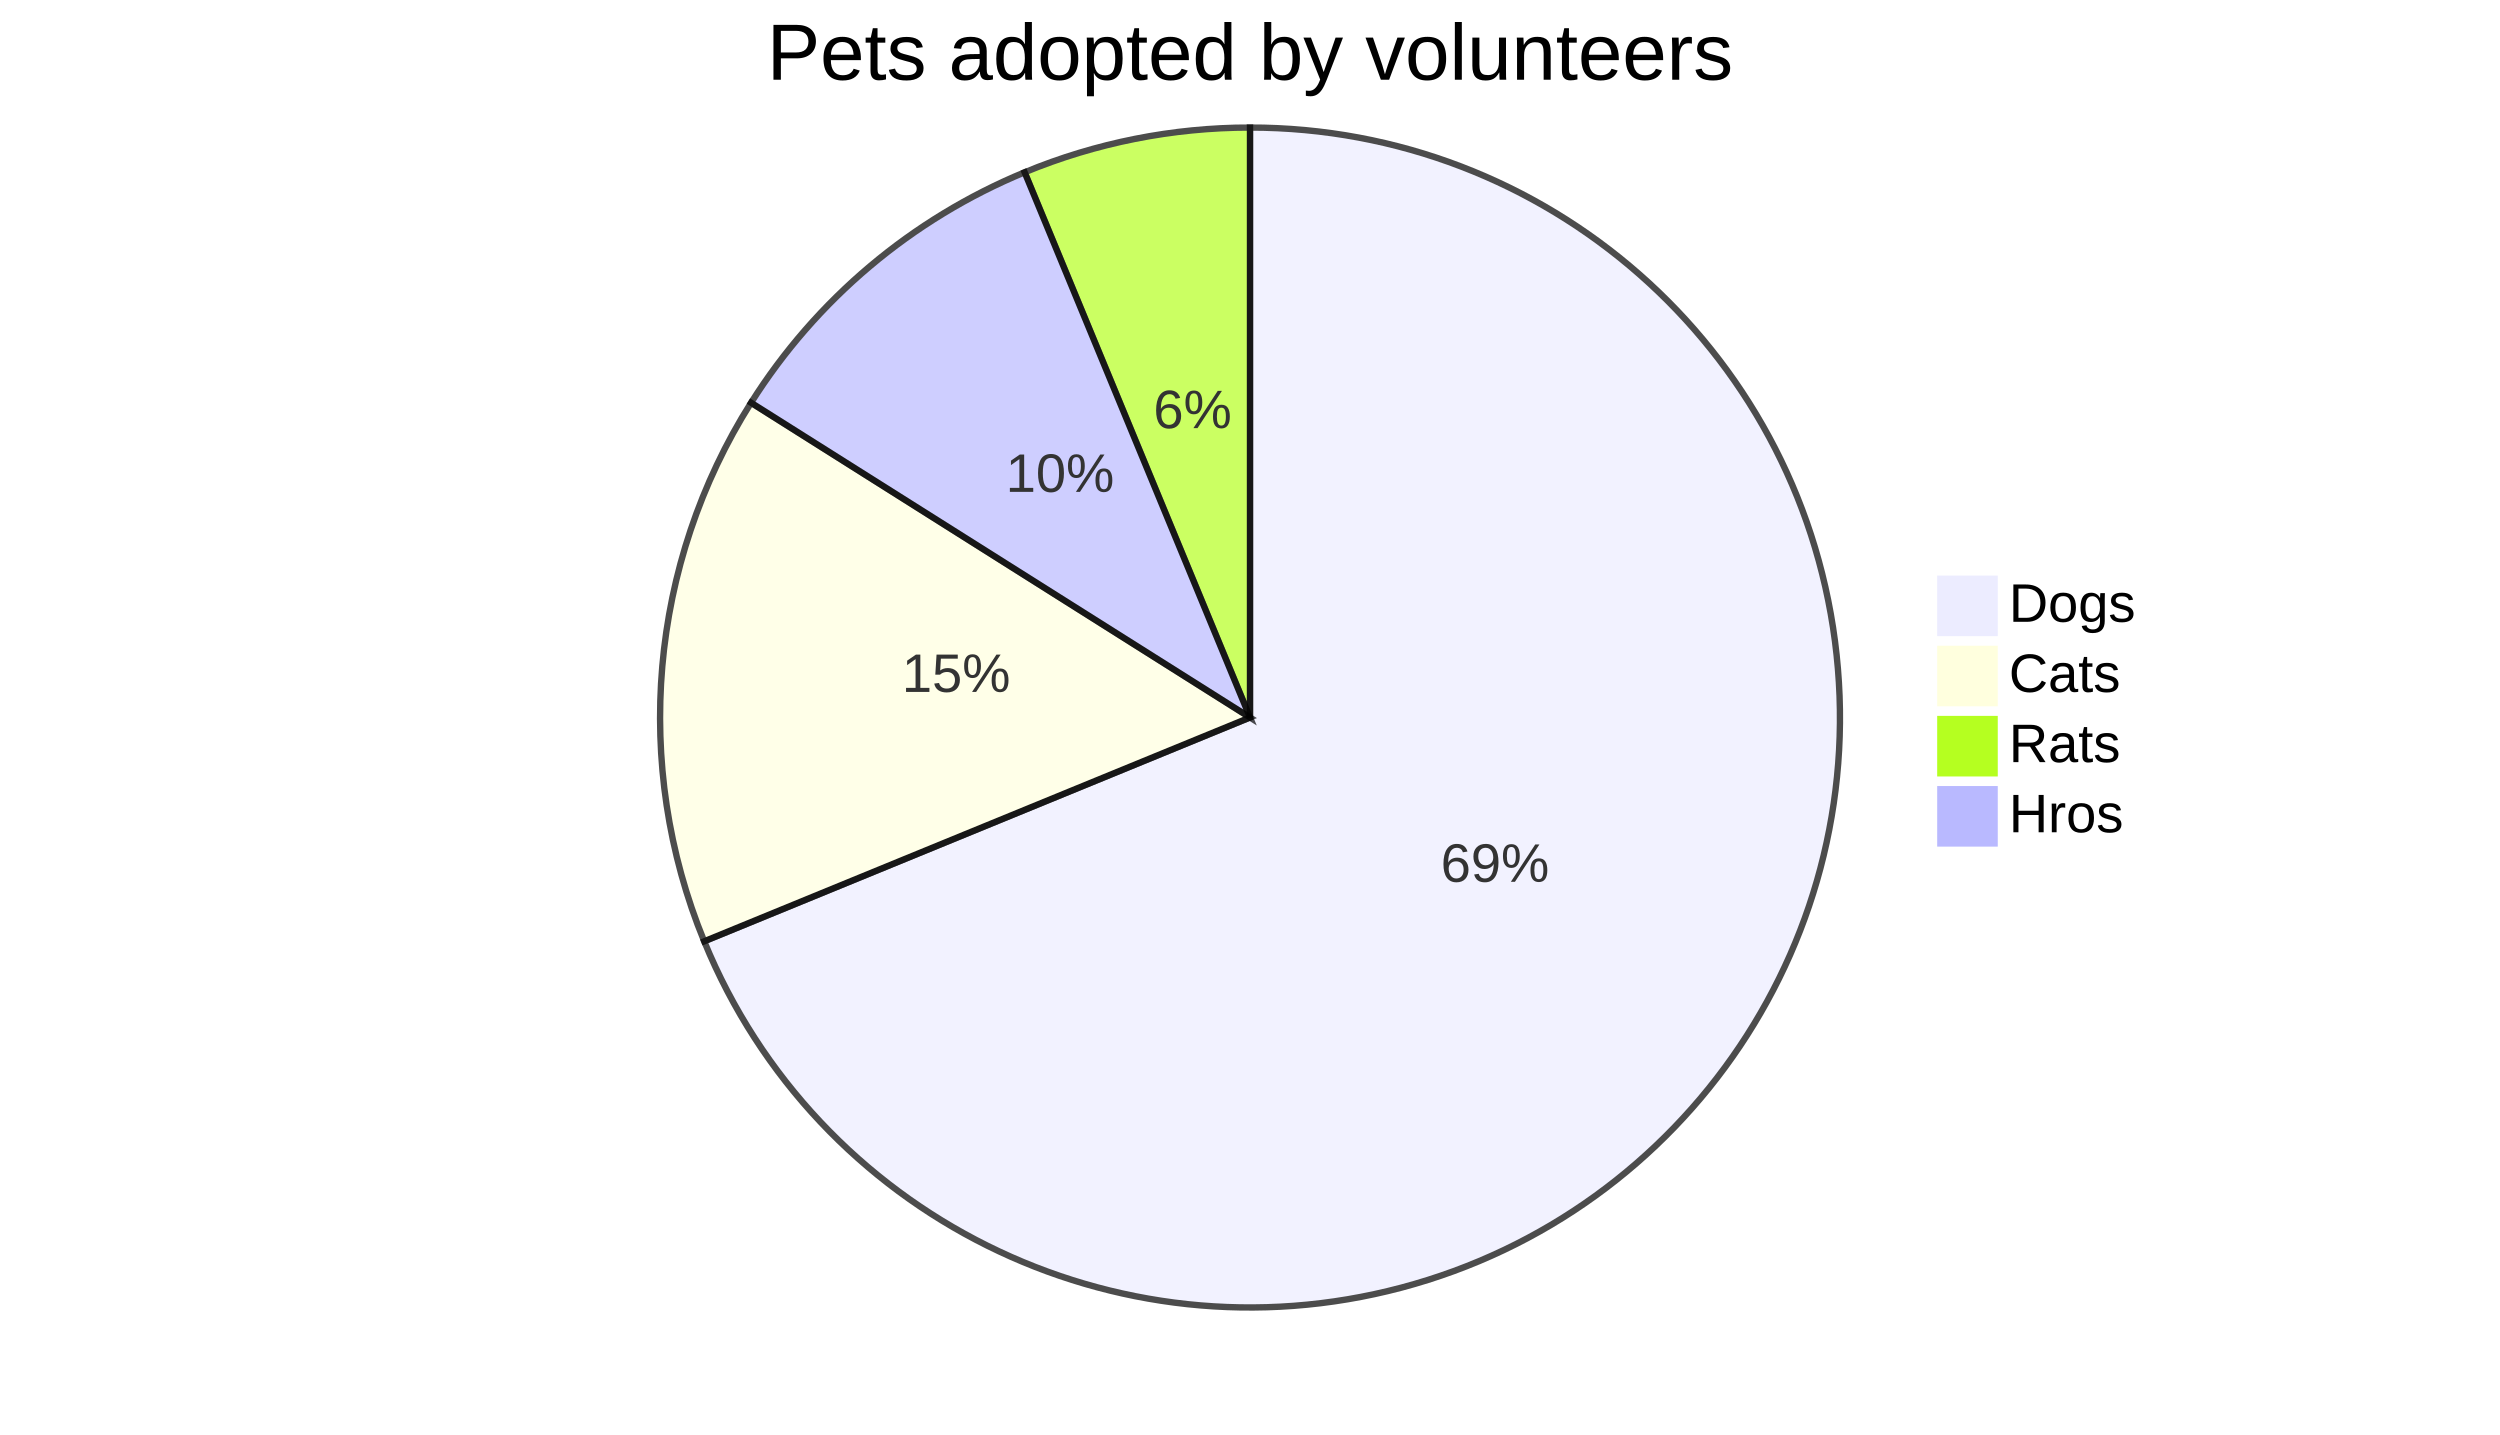
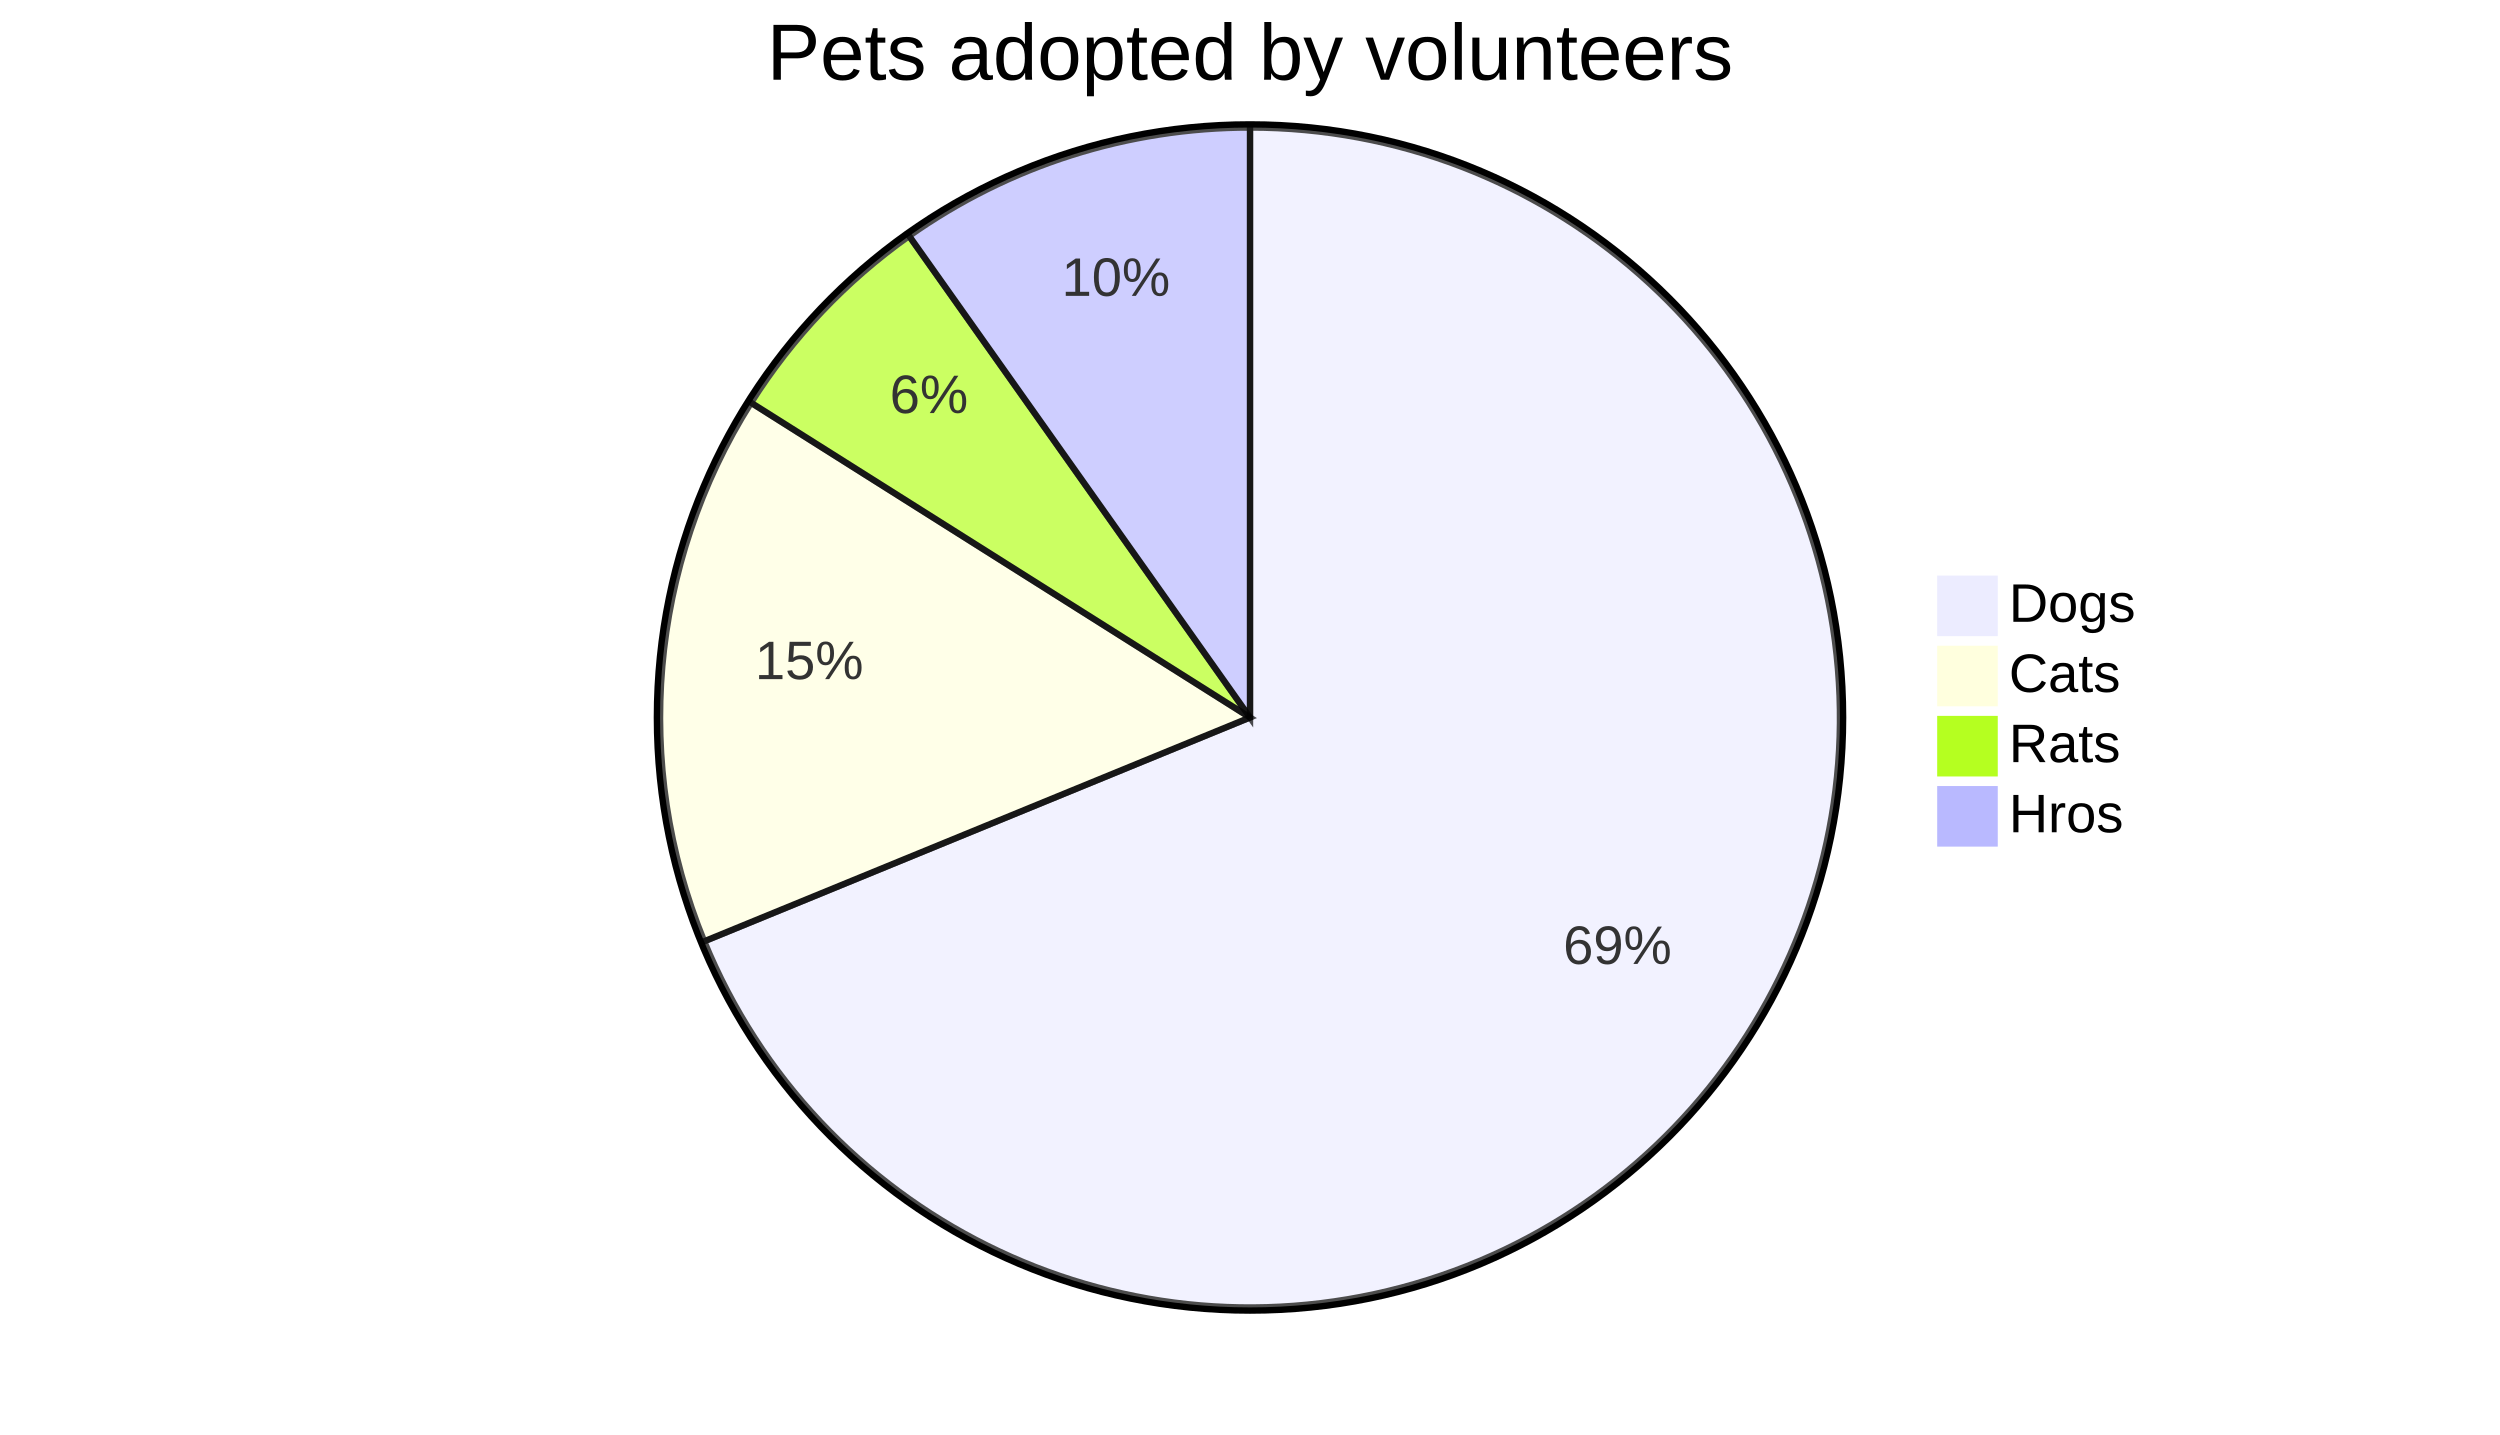
- <svg xmlns="http://www.w3.org/2000/svg" id="mermaid-1647794866935" width="100%" height="450" style="max-width: 784px; background-color: white;" viewBox="0 0 784 450">
-   <style>#mermaid-1647794866935 {font-family:"trebuchet ms",verdana,arial,sans-serif;font-size:16px;fill:#333;}#mermaid-1647794866935 .error-icon{fill:#552222;}#mermaid-1647794866935 .error-text{fill:#552222;stroke:#552222;}#mermaid-1647794866935 .edge-thickness-normal{stroke-width:2px;}#mermaid-1647794866935 .edge-thickness-thick{stroke-width:3.5px;}#mermaid-1647794866935 .edge-pattern-solid{stroke-dasharray:0;}#mermaid-1647794866935 .edge-pattern-dashed{stroke-dasharray:3;}#mermaid-1647794866935 .edge-pattern-dotted{stroke-dasharray:2;}#mermaid-1647794866935 .marker{fill:#333333;stroke:#333333;}#mermaid-1647794866935 .marker.cross{stroke:#333333;}#mermaid-1647794866935 svg{font-family:"trebuchet ms",verdana,arial,sans-serif;font-size:16px;}#mermaid-1647794866935 .pieCircle{stroke:black;stroke-width:2px;opacity:0.7;}#mermaid-1647794866935 .pieTitleText{text-anchor:middle;font-size:25px;fill:black;font-family:"trebuchet ms",verdana,arial,sans-serif;}#mermaid-1647794866935 .slice{font-family:"trebuchet ms",verdana,arial,sans-serif;fill:#333;font-size:17px;}#mermaid-1647794866935 .legend text{fill:black;font-family:"trebuchet ms",verdana,arial,sans-serif;font-size:17px;}#mermaid-1647794866935 :root{--mermaid-font-family:"trebuchet ms",verdana,arial,sans-serif;}</style>
+ <svg xmlns="http://www.w3.org/2000/svg" aria-labelledby="chart-title-my-svg" aria-roledescription="pie" role="graphics-document document" viewBox="0 0 784 450" style="max-width: 784px; background-color: white;" width="100%" id="my-svg">
+   <style>#my-svg{font-family:"trebuchet ms",verdana,arial,sans-serif;font-size:16px;fill:#333;}#my-svg .error-icon{fill:#552222;}#my-svg .error-text{fill:#552222;stroke:#552222;}#my-svg .edge-thickness-normal{stroke-width:2px;}#my-svg .edge-thickness-thick{stroke-width:3.5px;}#my-svg .edge-pattern-solid{stroke-dasharray:0;}#my-svg .edge-pattern-dashed{stroke-dasharray:3;}#my-svg .edge-pattern-dotted{stroke-dasharray:2;}#my-svg .marker{fill:#333333;stroke:#333333;}#my-svg .marker.cross{stroke:#333333;}#my-svg svg{font-family:"trebuchet ms",verdana,arial,sans-serif;font-size:16px;}#my-svg .pieCircle{stroke:black;stroke-width:2px;opacity:0.7;}#my-svg .pieOuterCircle{stroke:black;stroke-width:2px;fill:none;}#my-svg .pieTitleText{text-anchor:middle;font-size:25px;fill:black;font-family:"trebuchet ms",verdana,arial,sans-serif;}#my-svg .slice{font-family:"trebuchet ms",verdana,arial,sans-serif;fill:#333;font-size:17px;}#my-svg .legend text{fill:black;font-family:"trebuchet ms",verdana,arial,sans-serif;font-size:17px;}#my-svg :root{--mermaid-font-family:"trebuchet ms",verdana,arial,sans-serif;}</style>
  <g />
  <g transform="translate(392,225)">
-     <path d="M1.1327982892113017e-14,-185A185,185,0,1,1,-171.164,70.198L0,0Z" fill="#ECECFF" class="pieCircle" />
-     <path d="M-171.164,70.198A185,185,0,0,1,-156.467,-98.708L0,0Z" fill="#ffffde" class="pieCircle" />
-     <path d="M-70.677,-170.967A185,185,0,0,1,-3.398394867633905e-14,-185L0,0Z" fill="hsl(80, 100%, 56.275%)" class="pieCircle" />
-     <path d="M-156.467,-98.708A185,185,0,0,1,-70.677,-170.967L0,0Z" fill="hsl(240, 100%, 86.275%)" class="pieCircle" />
-     <text transform="translate(76.82089,51.52476)" class="slice" style="text-anchor: middle;">69%</text>
-     <text transform="translate(-92.15176,-8.018903)" class="slice" style="text-anchor: middle;">15%</text>
-     <text transform="translate(-18.0141,-90.72895)" class="slice" style="text-anchor: middle;">6%</text>
-     <text transform="translate(-59.59002,-70.748)" class="slice" style="text-anchor: middle;">10%</text>
-     <text x="0" y="-200" class="pieTitleText">Pets adopted by volunteers</text>
-     <g class="legend" transform="translate(216,-44)">
-       <rect width="18" height="18" style="fill: rgb(236, 236, 255); stroke: rgb(236, 236, 255);" />
-       <text x="22" y="14">Dogs</text>
+     <circle class="pieOuterCircle" r="186" cy="0" cx="0" />
+     <path class="pieCircle" fill="#ECECFF" d="M1.1327982892113017e-14,-185A185,185,0,1,1,-171.164,70.198L0,0Z" />
+     <path class="pieCircle" fill="#ffffde" d="M-171.164,70.198A185,185,0,0,1,-156.467,-98.708L0,0Z" />
+     <path class="pieCircle" fill="hsl(80, 100%, 56.275%)" d="M-156.467,-98.708A185,185,0,0,1,-106.888,-150.996L0,0Z" />
+     <path class="pieCircle" fill="hsl(240, 100%, 86.275%)" d="M-106.888,-150.996A185,185,0,0,1,-3.398394867633905e-14,-185L0,0Z" />
+     <text style="text-anchor: middle;" class="slice" transform="translate(115.2313,77.28714)">69%</text>
+     <text style="text-anchor: middle;" class="slice" transform="translate(-138.2276,-12.02835)">15%</text>
+     <text style="text-anchor: middle;" class="slice" transform="translate(-100.6858,-95.46692)">6%</text>
+     <text style="text-anchor: middle;" class="slice" transform="translate(-42.06243,-132.2207)">10%</text>
+     <text class="pieTitleText" y="-200" x="0">Pets adopted by volunteers</text>
+     <g transform="translate(216,-44)" class="legend">
+       <rect style="fill: rgb(236, 236, 255); stroke: rgb(236, 236, 255);" height="18" width="18" />
+       <text y="14" x="22">Dogs</text>
    </g>
-     <g class="legend" transform="translate(216,-22)">
-       <rect width="18" height="18" style="fill: rgb(255, 255, 222); stroke: rgb(255, 255, 222);" />
-       <text x="22" y="14">Cats</text>
+     <g transform="translate(216,-22)" class="legend">
+       <rect style="fill: rgb(255, 255, 222); stroke: rgb(255, 255, 222);" height="18" width="18" />
+       <text y="14" x="22">Cats</text>
    </g>
-     <g class="legend" transform="translate(216,0)">
-       <rect width="18" height="18" style="fill: rgb(181, 255, 32); stroke: rgb(181, 255, 32);" />
-       <text x="22" y="14">Rats</text>
+     <g transform="translate(216,0)" class="legend">
+       <rect style="fill: rgb(181, 255, 32); stroke: rgb(181, 255, 32);" height="18" width="18" />
+       <text y="14" x="22">Rats</text>
    </g>
-     <g class="legend" transform="translate(216,22)">
-       <rect width="18" height="18" style="fill: rgb(185, 185, 255); stroke: rgb(185, 185, 255);" />
-       <text x="22" y="14">Hros</text>
+     <g transform="translate(216,22)" class="legend">
+       <rect style="fill: rgb(185, 185, 255); stroke: rgb(185, 185, 255);" height="18" width="18" />
+       <text y="14" x="22">Hros</text>
    </g>
  </g>
</svg>
